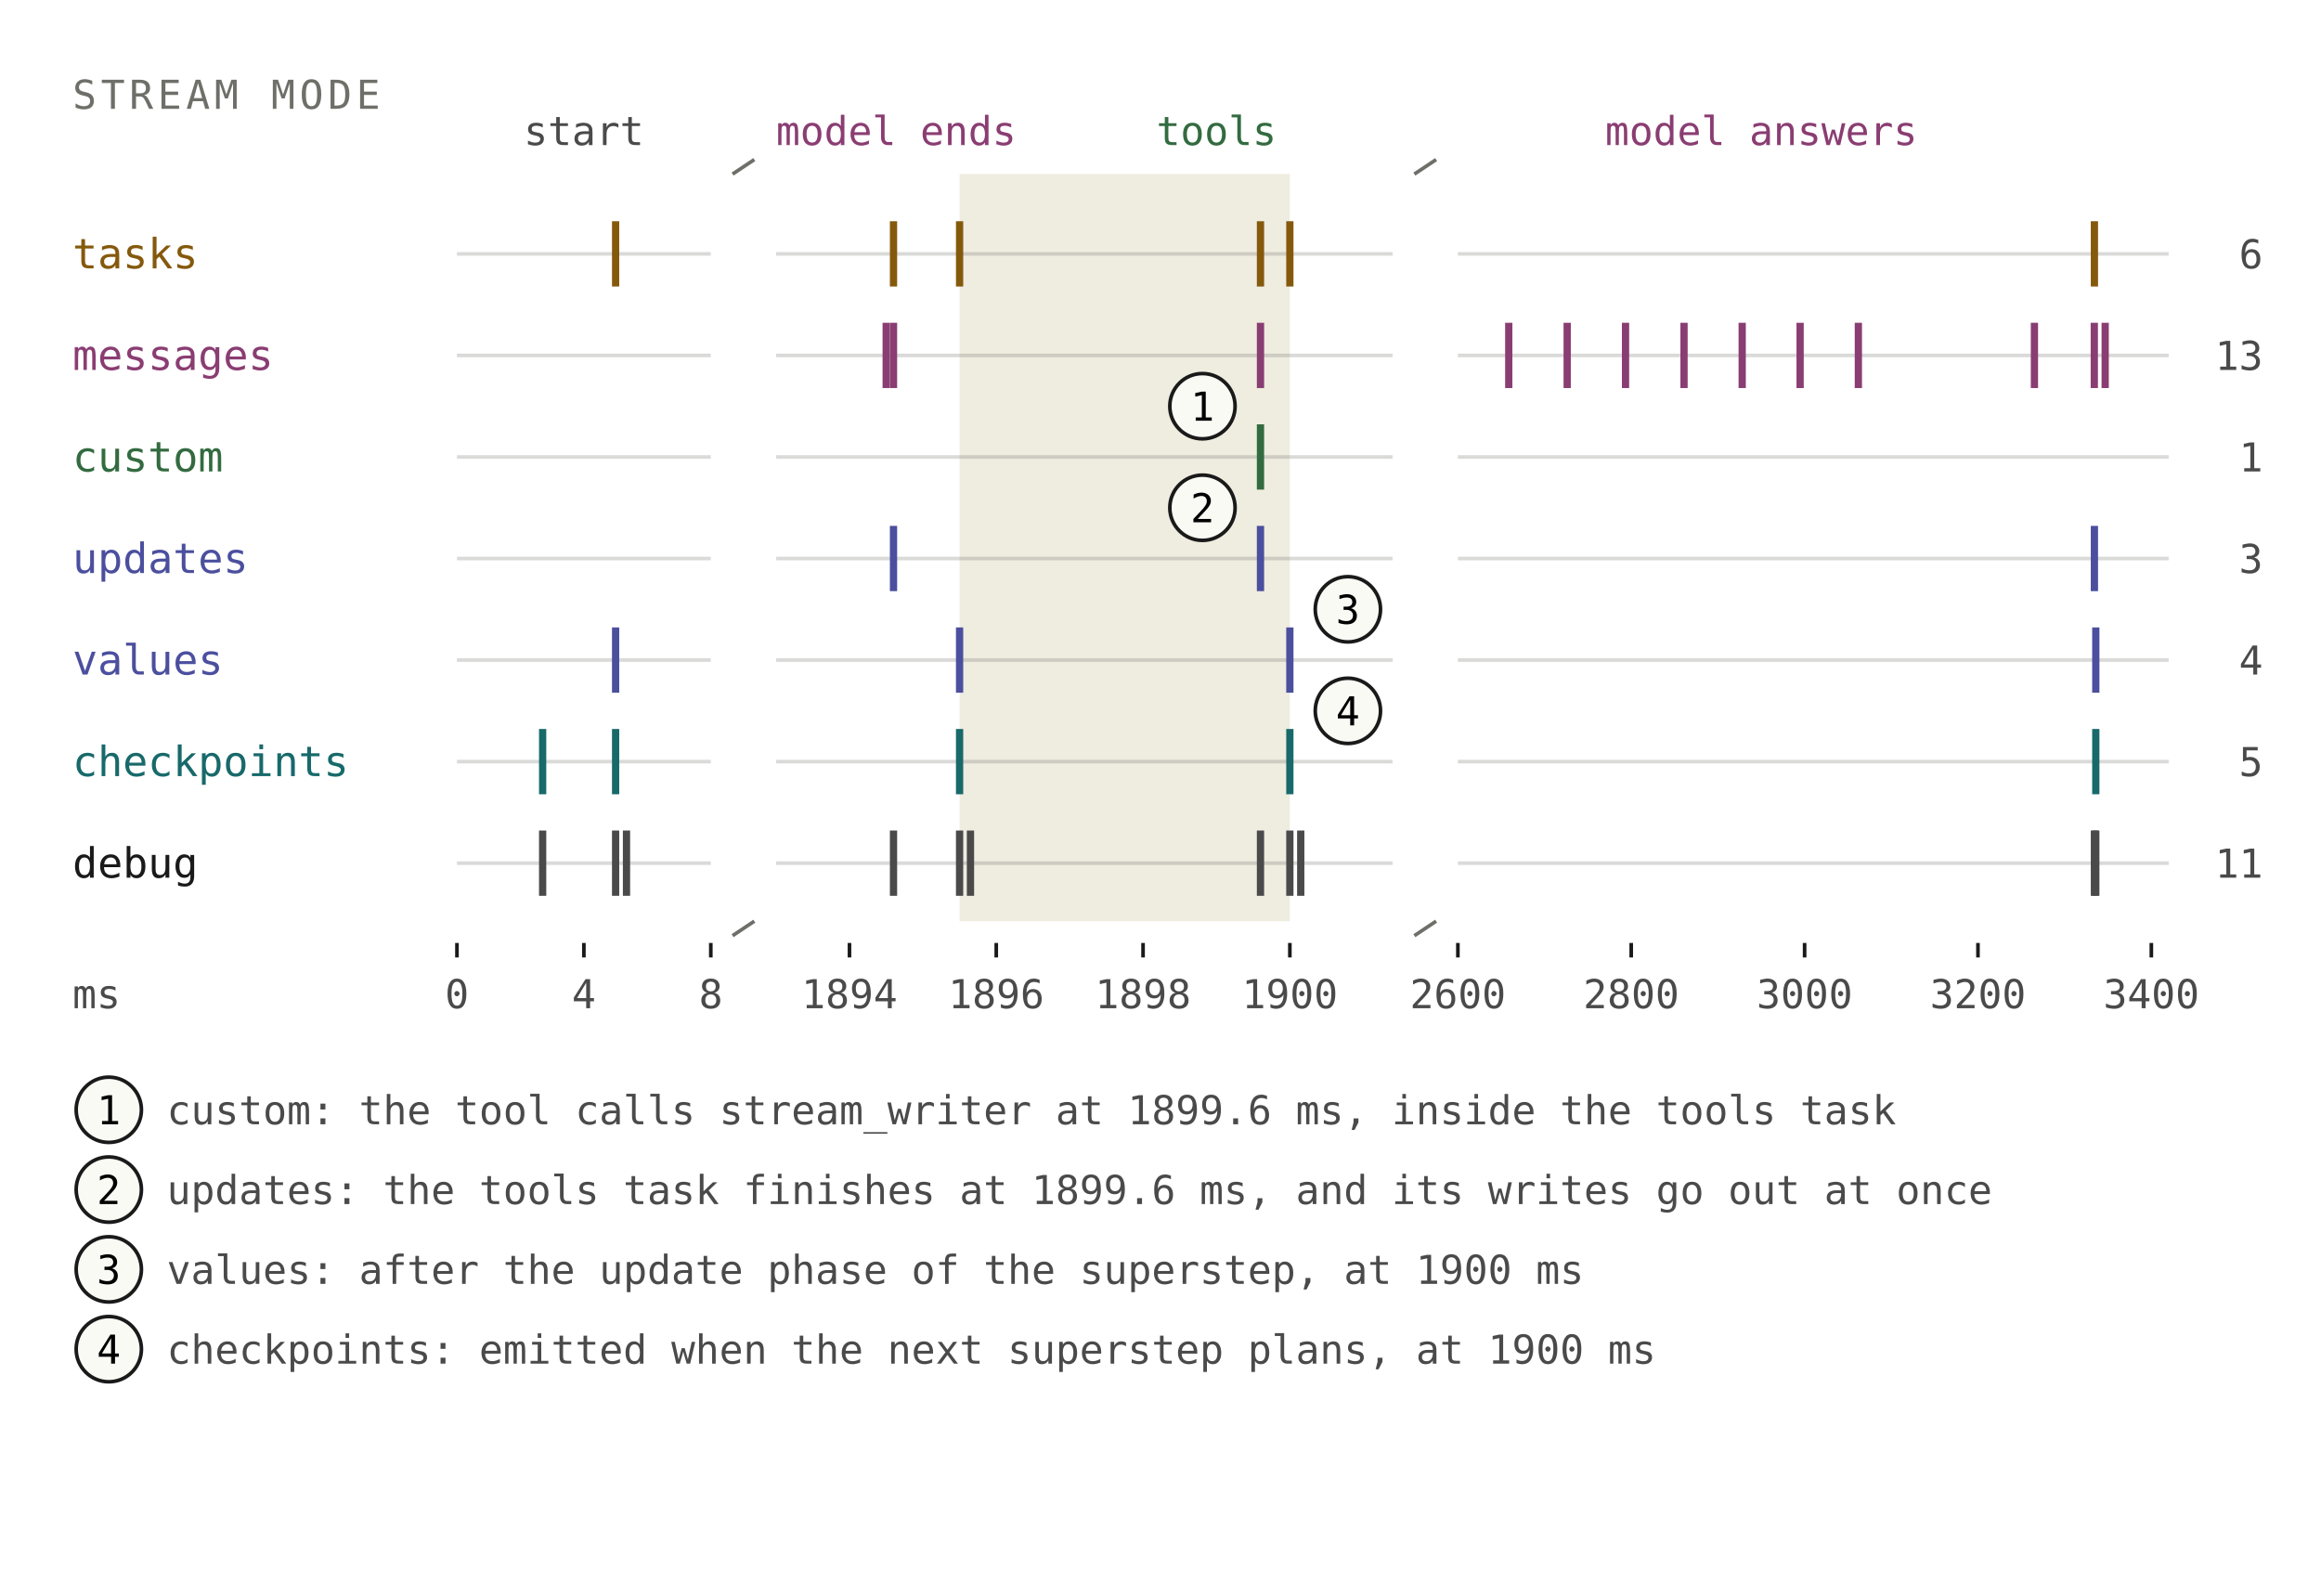
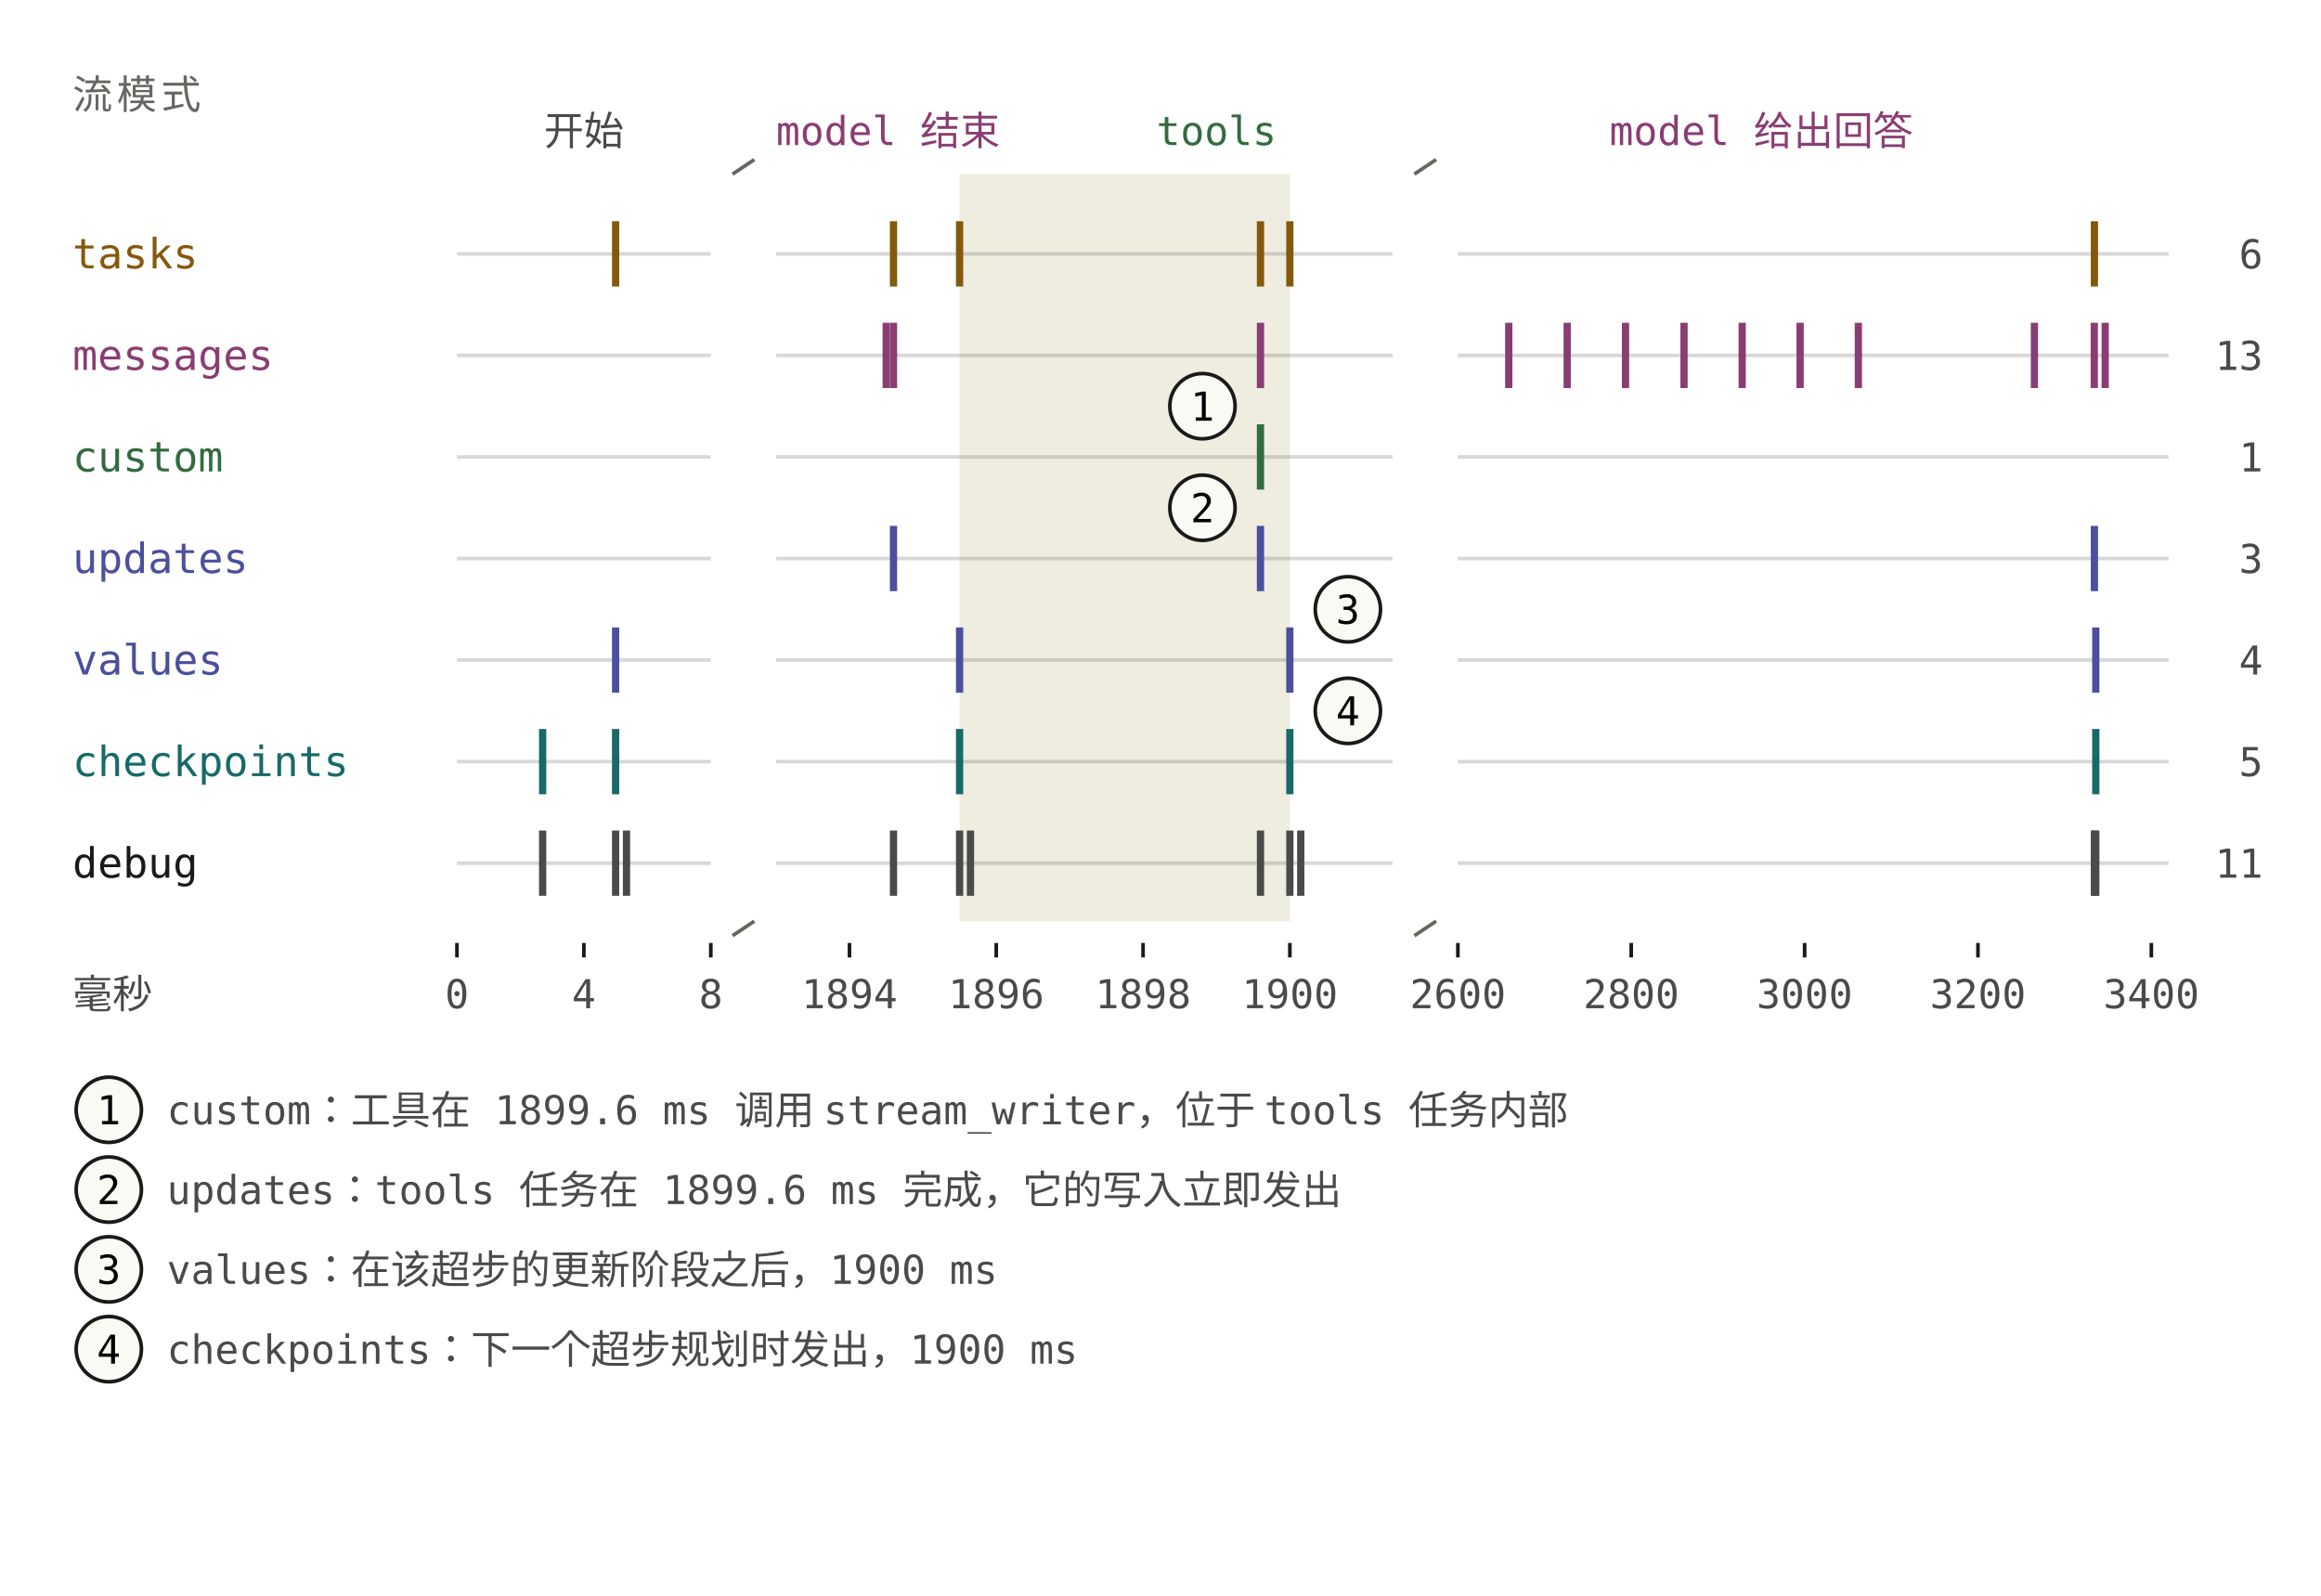
<svg xmlns="http://www.w3.org/2000/svg" viewBox="0 0 640 440" role="img" aria-labelledby="fig-2-5-title fig-2-5-desc" font-family="JetBrains Mono, ui-monospace, monospace">
-   <text x="20" y="30" font-size="11" letter-spacing="1.2" fill="var(--m-ink-mute, #6f6f6a)">STREAM MODE</text>
+   <text x="20" y="30" font-size="11" letter-spacing="1.2" fill="var(--m-ink-mute, #666660)">流模式</text>
  <rect x="264.6" y="48" width="91.07" height="206" fill="var(--m-code-bg, #efece0)" />
-   <line x1="202" y1="48" x2="208" y2="44" stroke="var(--m-ink-mute, #6f6f6a)" stroke-width="1" />
-   <line x1="202" y1="258" x2="208" y2="254" stroke="var(--m-ink-mute, #6f6f6a)" stroke-width="1" />
-   <line x1="390" y1="48" x2="396" y2="44" stroke="var(--m-ink-mute, #6f6f6a)" stroke-width="1" />
-   <line x1="390" y1="258" x2="396" y2="254" stroke="var(--m-ink-mute, #6f6f6a)" stroke-width="1" />
-   <text x="161" y="40" font-size="11" text-anchor="middle" fill="var(--m-ink-soft, #4a4a4a)">start</text>
-   <text x="214" y="40" font-size="11" fill="var(--m-plum-ink, #8a3d72)">model ends</text>
+   <line x1="202" y1="48" x2="208" y2="44" stroke="var(--m-ink-mute, #666660)" stroke-width="1" />
+   <line x1="202" y1="258" x2="208" y2="254" stroke="var(--m-ink-mute, #666660)" stroke-width="1" />
+   <line x1="390" y1="48" x2="396" y2="44" stroke="var(--m-ink-mute, #666660)" stroke-width="1" />
+   <line x1="390" y1="258" x2="396" y2="254" stroke="var(--m-ink-mute, #666660)" stroke-width="1" />
+   <text x="161" y="40" font-size="11" text-anchor="middle" fill="var(--m-ink-soft, #4a4a4a)">开始</text>
+   <text x="214" y="40" font-size="11" fill="var(--m-plum-ink, #8a3d72)">model 结束</text>
  <text x="335.43" y="40" font-size="11" text-anchor="middle" fill="var(--m-green-ink, #336b40)">tools</text>
-   <text x="485.66" y="40" font-size="11" text-anchor="middle" fill="var(--m-plum-ink, #8a3d72)">model answers</text>
+   <text x="485.66" y="40" font-size="11" text-anchor="middle" fill="var(--m-plum-ink, #8a3d72)">model 给出回答</text>
  <g data-beat="1">
    <animate attributeName="opacity" values="0;0;1" keyTimes="0;0;1" calcMode="spline" keySplines="0 0 1 1;0.23 1 0.32 1" dur="0.45s" begin="indefinite" fill="freeze" />
    <animateTransform attributeName="transform" type="translate" values="0 4;0 4;0 0" keyTimes="0;0;1" calcMode="spline" keySplines="0 0 1 1;0.23 1 0.32 1" dur="0.45s" begin="indefinite" fill="freeze" />
    <text x="20" y="74" font-size="11.5" fill="var(--m-amber-ink, #85590c)">tasks</text>
-     <line x1="126" y1="70" x2="196" y2="70" stroke="var(--m-ink-mute, #6f6f6a)" stroke-width="1" stroke-opacity="0.25" />
-     <line x1="214" y1="70" x2="384" y2="70" stroke="var(--m-ink-mute, #6f6f6a)" stroke-width="1" stroke-opacity="0.25" />
-     <line x1="402" y1="70" x2="598" y2="70" stroke="var(--m-ink-mute, #6f6f6a)" stroke-width="1" stroke-opacity="0.25" />
+     <line x1="126" y1="70" x2="196" y2="70" stroke="var(--m-ink-mute, #666660)" stroke-width="1" stroke-opacity="0.25" />
+     <line x1="214" y1="70" x2="384" y2="70" stroke="var(--m-ink-mute, #666660)" stroke-width="1" stroke-opacity="0.25" />
+     <line x1="402" y1="70" x2="598" y2="70" stroke="var(--m-ink-mute, #666660)" stroke-width="1" stroke-opacity="0.25" />
    <line x1="169.75" y1="61" x2="169.75" y2="79" stroke="var(--m-amber-ink, #85590c)" stroke-width="2" />
    <line x1="246.38" y1="61" x2="246.38" y2="79" stroke="var(--m-amber-ink, #85590c)" stroke-width="2" />
    <line x1="264.6" y1="61" x2="264.6" y2="79" stroke="var(--m-amber-ink, #85590c)" stroke-width="2" />
    <line x1="347.57" y1="61" x2="347.57" y2="79" stroke="var(--m-amber-ink, #85590c)" stroke-width="2" />
    <line x1="355.67" y1="61" x2="355.67" y2="79" stroke="var(--m-amber-ink, #85590c)" stroke-width="2" />
    <line x1="577.52" y1="61" x2="577.52" y2="79" stroke="var(--m-amber-ink, #85590c)" stroke-width="2" />
    <text x="624" y="74" font-size="11" text-anchor="end" fill="var(--m-ink-soft, #4a4a4a)">6</text>
  </g>
  <g data-beat="2">
    <animate attributeName="opacity" values="0;0;1" keyTimes="0;0.571;1" calcMode="spline" keySplines="0 0 1 1;0.23 1 0.32 1" dur="1.05s" begin="indefinite" fill="freeze" />
    <animateTransform attributeName="transform" type="translate" values="0 4;0 4;0 0" keyTimes="0;0.571;1" calcMode="spline" keySplines="0 0 1 1;0.23 1 0.32 1" dur="1.05s" begin="indefinite" fill="freeze" />
    <text x="20" y="102" font-size="11.5" fill="var(--m-plum-ink, #8a3d72)">messages</text>
-     <line x1="126" y1="98" x2="196" y2="98" stroke="var(--m-ink-mute, #6f6f6a)" stroke-width="1" stroke-opacity="0.25" />
-     <line x1="214" y1="98" x2="384" y2="98" stroke="var(--m-ink-mute, #6f6f6a)" stroke-width="1" stroke-opacity="0.25" />
-     <line x1="402" y1="98" x2="598" y2="98" stroke="var(--m-ink-mute, #6f6f6a)" stroke-width="1" stroke-opacity="0.25" />
+     <line x1="126" y1="98" x2="196" y2="98" stroke="var(--m-ink-mute, #666660)" stroke-width="1" stroke-opacity="0.25" />
+     <line x1="214" y1="98" x2="384" y2="98" stroke="var(--m-ink-mute, #666660)" stroke-width="1" stroke-opacity="0.25" />
+     <line x1="402" y1="98" x2="598" y2="98" stroke="var(--m-ink-mute, #666660)" stroke-width="1" stroke-opacity="0.25" />
    <line x1="244.36" y1="89" x2="244.36" y2="107" stroke="var(--m-plum-ink, #8a3d72)" stroke-width="2" />
    <line x1="246.38" y1="89" x2="246.38" y2="107" stroke="var(--m-plum-ink, #8a3d72)" stroke-width="2" />
    <line x1="347.57" y1="89" x2="347.57" y2="107" stroke="var(--m-plum-ink, #8a3d72)" stroke-width="2" />
    <line x1="416.03" y1="89" x2="416.03" y2="107" stroke="var(--m-plum-ink, #8a3d72)" stroke-width="2" />
    <line x1="432.14" y1="89" x2="432.14" y2="107" stroke="var(--m-plum-ink, #8a3d72)" stroke-width="2" />
    <line x1="448.23" y1="89" x2="448.23" y2="107" stroke="var(--m-plum-ink, #8a3d72)" stroke-width="2" />
    <line x1="464.36" y1="89" x2="464.36" y2="107" stroke="var(--m-plum-ink, #8a3d72)" stroke-width="2" />
    <line x1="480.4" y1="89" x2="480.4" y2="107" stroke="var(--m-plum-ink, #8a3d72)" stroke-width="2" />
    <line x1="496.37" y1="89" x2="496.37" y2="107" stroke="var(--m-plum-ink, #8a3d72)" stroke-width="2" />
    <line x1="512.43" y1="89" x2="512.43" y2="107" stroke="var(--m-plum-ink, #8a3d72)" stroke-width="2" />
    <line x1="560.98" y1="89" x2="560.98" y2="107" stroke="var(--m-plum-ink, #8a3d72)" stroke-width="2" />
    <line x1="577.49" y1="89" x2="577.49" y2="107" stroke="var(--m-plum-ink, #8a3d72)" stroke-width="2" />
    <line x1="580.49" y1="89" x2="580.49" y2="107" stroke="var(--m-plum-ink, #8a3d72)" stroke-width="2" />
    <text x="624" y="102" font-size="11" text-anchor="end" fill="var(--m-ink-soft, #4a4a4a)">13</text>
  </g>
  <g data-beat="3">
    <animate attributeName="opacity" values="0;0;1" keyTimes="0;0.727;1" calcMode="spline" keySplines="0 0 1 1;0.23 1 0.32 1" dur="1.65s" begin="indefinite" fill="freeze" />
    <animateTransform attributeName="transform" type="translate" values="0 4;0 4;0 0" keyTimes="0;0.727;1" calcMode="spline" keySplines="0 0 1 1;0.23 1 0.32 1" dur="1.65s" begin="indefinite" fill="freeze" />
    <text x="20" y="130" font-size="11.5" fill="var(--m-green-ink, #336b40)">custom</text>
-     <line x1="126" y1="126" x2="196" y2="126" stroke="var(--m-ink-mute, #6f6f6a)" stroke-width="1" stroke-opacity="0.25" />
-     <line x1="214" y1="126" x2="384" y2="126" stroke="var(--m-ink-mute, #6f6f6a)" stroke-width="1" stroke-opacity="0.25" />
-     <line x1="402" y1="126" x2="598" y2="126" stroke="var(--m-ink-mute, #6f6f6a)" stroke-width="1" stroke-opacity="0.25" />
+     <line x1="126" y1="126" x2="196" y2="126" stroke="var(--m-ink-mute, #666660)" stroke-width="1" stroke-opacity="0.25" />
+     <line x1="214" y1="126" x2="384" y2="126" stroke="var(--m-ink-mute, #666660)" stroke-width="1" stroke-opacity="0.25" />
+     <line x1="402" y1="126" x2="598" y2="126" stroke="var(--m-ink-mute, #666660)" stroke-width="1" stroke-opacity="0.25" />
    <line x1="347.57" y1="117" x2="347.57" y2="135" stroke="var(--m-green-ink, #336b40)" stroke-width="2" />
    <text x="624" y="130" font-size="11" text-anchor="end" fill="var(--m-ink-soft, #4a4a4a)">1</text>
  </g>
  <g data-beat="4">
    <animate attributeName="opacity" values="0;0;1" keyTimes="0;0.8;1" calcMode="spline" keySplines="0 0 1 1;0.23 1 0.32 1" dur="2.25s" begin="indefinite" fill="freeze" />
    <animateTransform attributeName="transform" type="translate" values="0 4;0 4;0 0" keyTimes="0;0.8;1" calcMode="spline" keySplines="0 0 1 1;0.23 1 0.32 1" dur="2.25s" begin="indefinite" fill="freeze" />
    <text x="20" y="158" font-size="11.5" fill="var(--m-indigo-ink, #4b4f9e)">updates</text>
-     <line x1="126" y1="154" x2="196" y2="154" stroke="var(--m-ink-mute, #6f6f6a)" stroke-width="1" stroke-opacity="0.25" />
-     <line x1="214" y1="154" x2="384" y2="154" stroke="var(--m-ink-mute, #6f6f6a)" stroke-width="1" stroke-opacity="0.25" />
-     <line x1="402" y1="154" x2="598" y2="154" stroke="var(--m-ink-mute, #6f6f6a)" stroke-width="1" stroke-opacity="0.25" />
+     <line x1="126" y1="154" x2="196" y2="154" stroke="var(--m-ink-mute, #666660)" stroke-width="1" stroke-opacity="0.25" />
+     <line x1="214" y1="154" x2="384" y2="154" stroke="var(--m-ink-mute, #666660)" stroke-width="1" stroke-opacity="0.25" />
+     <line x1="402" y1="154" x2="598" y2="154" stroke="var(--m-ink-mute, #666660)" stroke-width="1" stroke-opacity="0.25" />
    <line x1="246.38" y1="145" x2="246.38" y2="163" stroke="var(--m-indigo-ink, #4b4f9e)" stroke-width="2" />
    <line x1="347.57" y1="145" x2="347.57" y2="163" stroke="var(--m-indigo-ink, #4b4f9e)" stroke-width="2" />
    <line x1="577.52" y1="145" x2="577.52" y2="163" stroke="var(--m-indigo-ink, #4b4f9e)" stroke-width="2" />
    <text x="624" y="158" font-size="11" text-anchor="end" fill="var(--m-ink-soft, #4a4a4a)">3</text>
  </g>
  <g data-beat="5">
    <animate attributeName="opacity" values="0;0;1" keyTimes="0;0.842;1" calcMode="spline" keySplines="0 0 1 1;0.23 1 0.32 1" dur="2.85s" begin="indefinite" fill="freeze" />
    <animateTransform attributeName="transform" type="translate" values="0 4;0 4;0 0" keyTimes="0;0.842;1" calcMode="spline" keySplines="0 0 1 1;0.23 1 0.32 1" dur="2.85s" begin="indefinite" fill="freeze" />
    <text x="20" y="186" font-size="11.5" fill="var(--m-indigo-ink, #4b4f9e)">values</text>
-     <line x1="126" y1="182" x2="196" y2="182" stroke="var(--m-ink-mute, #6f6f6a)" stroke-width="1" stroke-opacity="0.25" />
-     <line x1="214" y1="182" x2="384" y2="182" stroke="var(--m-ink-mute, #6f6f6a)" stroke-width="1" stroke-opacity="0.25" />
-     <line x1="402" y1="182" x2="598" y2="182" stroke="var(--m-ink-mute, #6f6f6a)" stroke-width="1" stroke-opacity="0.25" />
+     <line x1="126" y1="182" x2="196" y2="182" stroke="var(--m-ink-mute, #666660)" stroke-width="1" stroke-opacity="0.25" />
+     <line x1="214" y1="182" x2="384" y2="182" stroke="var(--m-ink-mute, #666660)" stroke-width="1" stroke-opacity="0.25" />
+     <line x1="402" y1="182" x2="598" y2="182" stroke="var(--m-ink-mute, #666660)" stroke-width="1" stroke-opacity="0.25" />
    <line x1="169.75" y1="173" x2="169.75" y2="191" stroke="var(--m-indigo-ink, #4b4f9e)" stroke-width="2" />
    <line x1="264.6" y1="173" x2="264.6" y2="191" stroke="var(--m-indigo-ink, #4b4f9e)" stroke-width="2" />
    <line x1="355.67" y1="173" x2="355.67" y2="191" stroke="var(--m-indigo-ink, #4b4f9e)" stroke-width="2" />
    <line x1="577.9" y1="173" x2="577.9" y2="191" stroke="var(--m-indigo-ink, #4b4f9e)" stroke-width="2" />
    <text x="624" y="186" font-size="11" text-anchor="end" fill="var(--m-ink-soft, #4a4a4a)">4</text>
  </g>
  <g data-beat="6">
    <animate attributeName="opacity" values="0;0;1" keyTimes="0;0.87;1" calcMode="spline" keySplines="0 0 1 1;0.23 1 0.32 1" dur="3.45s" begin="indefinite" fill="freeze" />
    <animateTransform attributeName="transform" type="translate" values="0 4;0 4;0 0" keyTimes="0;0.87;1" calcMode="spline" keySplines="0 0 1 1;0.23 1 0.32 1" dur="3.45s" begin="indefinite" fill="freeze" />
    <text x="20" y="214" font-size="11.5" fill="var(--m-teal-ink, #18696a)">checkpoints</text>
-     <line x1="126" y1="210" x2="196" y2="210" stroke="var(--m-ink-mute, #6f6f6a)" stroke-width="1" stroke-opacity="0.25" />
-     <line x1="214" y1="210" x2="384" y2="210" stroke="var(--m-ink-mute, #6f6f6a)" stroke-width="1" stroke-opacity="0.25" />
-     <line x1="402" y1="210" x2="598" y2="210" stroke="var(--m-ink-mute, #6f6f6a)" stroke-width="1" stroke-opacity="0.25" />
+     <line x1="126" y1="210" x2="196" y2="210" stroke="var(--m-ink-mute, #666660)" stroke-width="1" stroke-opacity="0.25" />
+     <line x1="214" y1="210" x2="384" y2="210" stroke="var(--m-ink-mute, #666660)" stroke-width="1" stroke-opacity="0.25" />
+     <line x1="402" y1="210" x2="598" y2="210" stroke="var(--m-ink-mute, #666660)" stroke-width="1" stroke-opacity="0.25" />
    <line x1="149.63" y1="201" x2="149.63" y2="219" stroke="var(--m-teal-ink, #18696a)" stroke-width="2" />
    <line x1="169.75" y1="201" x2="169.75" y2="219" stroke="var(--m-teal-ink, #18696a)" stroke-width="2" />
    <line x1="264.6" y1="201" x2="264.6" y2="219" stroke="var(--m-teal-ink, #18696a)" stroke-width="2" />
    <line x1="355.67" y1="201" x2="355.67" y2="219" stroke="var(--m-teal-ink, #18696a)" stroke-width="2" />
    <line x1="577.9" y1="201" x2="577.9" y2="219" stroke="var(--m-teal-ink, #18696a)" stroke-width="2" />
    <text x="624" y="214" font-size="11" text-anchor="end" fill="var(--m-ink-soft, #4a4a4a)">5</text>
  </g>
  <g data-beat="7">
    <animate attributeName="opacity" values="0;0;1" keyTimes="0;0.889;1" calcMode="spline" keySplines="0 0 1 1;0.23 1 0.32 1" dur="4.05s" begin="indefinite" fill="freeze" />
    <animateTransform attributeName="transform" type="translate" values="0 4;0 4;0 0" keyTimes="0;0.889;1" calcMode="spline" keySplines="0 0 1 1;0.23 1 0.32 1" dur="4.05s" begin="indefinite" fill="freeze" />
    <text x="20" y="242" font-size="11.5" fill="var(--m-ink, #1a1a1a)">debug</text>
-     <line x1="126" y1="238" x2="196" y2="238" stroke="var(--m-ink-mute, #6f6f6a)" stroke-width="1" stroke-opacity="0.25" />
-     <line x1="214" y1="238" x2="384" y2="238" stroke="var(--m-ink-mute, #6f6f6a)" stroke-width="1" stroke-opacity="0.25" />
-     <line x1="402" y1="238" x2="598" y2="238" stroke="var(--m-ink-mute, #6f6f6a)" stroke-width="1" stroke-opacity="0.25" />
+     <line x1="126" y1="238" x2="196" y2="238" stroke="var(--m-ink-mute, #666660)" stroke-width="1" stroke-opacity="0.25" />
+     <line x1="214" y1="238" x2="384" y2="238" stroke="var(--m-ink-mute, #666660)" stroke-width="1" stroke-opacity="0.25" />
+     <line x1="402" y1="238" x2="598" y2="238" stroke="var(--m-ink-mute, #666660)" stroke-width="1" stroke-opacity="0.25" />
    <line x1="149.63" y1="229" x2="149.63" y2="247" stroke="var(--m-ink-soft, #4a4a4a)" stroke-width="2" />
    <line x1="169.75" y1="229" x2="169.75" y2="247" stroke="var(--m-ink-soft, #4a4a4a)" stroke-width="2" />
    <line x1="172.75" y1="229" x2="172.75" y2="247" stroke="var(--m-ink-soft, #4a4a4a)" stroke-width="2" />
    <line x1="246.38" y1="229" x2="246.38" y2="247" stroke="var(--m-ink-soft, #4a4a4a)" stroke-width="2" />
    <line x1="264.6" y1="229" x2="264.6" y2="247" stroke="var(--m-ink-soft, #4a4a4a)" stroke-width="2" />
    <line x1="267.6" y1="229" x2="267.6" y2="247" stroke="var(--m-ink-soft, #4a4a4a)" stroke-width="2" />
    <line x1="347.57" y1="229" x2="347.57" y2="247" stroke="var(--m-ink-soft, #4a4a4a)" stroke-width="2" />
    <line x1="355.67" y1="229" x2="355.67" y2="247" stroke="var(--m-ink-soft, #4a4a4a)" stroke-width="2" />
    <line x1="358.67" y1="229" x2="358.67" y2="247" stroke="var(--m-ink-soft, #4a4a4a)" stroke-width="2" />
    <line x1="577.52" y1="229" x2="577.52" y2="247" stroke="var(--m-ink-soft, #4a4a4a)" stroke-width="2" />
    <line x1="577.9" y1="229" x2="577.9" y2="247" stroke="var(--m-ink-soft, #4a4a4a)" stroke-width="2" />
    <text x="624" y="242" font-size="11" text-anchor="end" fill="var(--m-ink-soft, #4a4a4a)">11</text>
    <line x1="126" y1="260" x2="126" y2="264" stroke="var(--m-ink, #1a1a1a)" stroke-width="1" />
    <text x="126" y="278" font-size="11" text-anchor="middle" fill="var(--m-ink-soft, #4a4a4a)">0</text>
    <line x1="161" y1="260" x2="161" y2="264" stroke="var(--m-ink, #1a1a1a)" stroke-width="1" />
    <text x="161" y="278" font-size="11" text-anchor="middle" fill="var(--m-ink-soft, #4a4a4a)">4</text>
    <line x1="196" y1="260" x2="196" y2="264" stroke="var(--m-ink, #1a1a1a)" stroke-width="1" />
    <text x="196" y="278" font-size="11" text-anchor="middle" fill="var(--m-ink-soft, #4a4a4a)">8</text>
    <line x1="234.24" y1="260" x2="234.24" y2="264" stroke="var(--m-ink, #1a1a1a)" stroke-width="1" />
    <text x="234.24" y="278" font-size="11" text-anchor="middle" fill="var(--m-ink-soft, #4a4a4a)">1894</text>
    <line x1="274.71" y1="260" x2="274.71" y2="264" stroke="var(--m-ink, #1a1a1a)" stroke-width="1" />
    <text x="274.71" y="278" font-size="11" text-anchor="middle" fill="var(--m-ink-soft, #4a4a4a)">1896</text>
    <line x1="315.19" y1="260" x2="315.19" y2="264" stroke="var(--m-ink, #1a1a1a)" stroke-width="1" />
    <text x="315.19" y="278" font-size="11" text-anchor="middle" fill="var(--m-ink-soft, #4a4a4a)">1898</text>
    <line x1="355.67" y1="260" x2="355.67" y2="264" stroke="var(--m-ink, #1a1a1a)" stroke-width="1" />
    <text x="355.67" y="278" font-size="11" text-anchor="middle" fill="var(--m-ink-soft, #4a4a4a)">1900</text>
    <line x1="402" y1="260" x2="402" y2="264" stroke="var(--m-ink, #1a1a1a)" stroke-width="1" />
    <text x="402" y="278" font-size="11" text-anchor="middle" fill="var(--m-ink-soft, #4a4a4a)">2600</text>
    <line x1="449.8" y1="260" x2="449.8" y2="264" stroke="var(--m-ink, #1a1a1a)" stroke-width="1" />
    <text x="449.8" y="278" font-size="11" text-anchor="middle" fill="var(--m-ink-soft, #4a4a4a)">2800</text>
    <line x1="497.61" y1="260" x2="497.61" y2="264" stroke="var(--m-ink, #1a1a1a)" stroke-width="1" />
    <text x="497.61" y="278" font-size="11" text-anchor="middle" fill="var(--m-ink-soft, #4a4a4a)">3000</text>
    <line x1="545.41" y1="260" x2="545.41" y2="264" stroke="var(--m-ink, #1a1a1a)" stroke-width="1" />
    <text x="545.41" y="278" font-size="11" text-anchor="middle" fill="var(--m-ink-soft, #4a4a4a)">3200</text>
    <line x1="593.22" y1="260" x2="593.22" y2="264" stroke="var(--m-ink, #1a1a1a)" stroke-width="1" />
    <text x="593.22" y="278" font-size="11" text-anchor="middle" fill="var(--m-ink-soft, #4a4a4a)">3400</text>
-     <text x="20" y="278" font-size="11" fill="var(--m-ink-soft, #4a4a4a)">ms</text>
+     <text x="20" y="278" font-size="11" fill="var(--m-ink-soft, #4a4a4a)">毫秒</text>
  </g>
  <g data-beat="8">
    <animate attributeName="opacity" values="0;0;1" keyTimes="0;0.903;1" calcMode="spline" keySplines="0 0 1 1;0.23 1 0.32 1" dur="4.65s" begin="indefinite" fill="freeze" />
    <animateTransform attributeName="transform" type="translate" values="0 4;0 4;0 0" keyTimes="0;0.903;1" calcMode="spline" keySplines="0 0 1 1;0.23 1 0.32 1" dur="4.65s" begin="indefinite" fill="freeze" />
    <circle cx="331.57" cy="112" r="9" fill="var(--m-paper, #fafaf5)" stroke="var(--m-ink, #1a1a1a)" stroke-width="1" />
    <text x="331.57" y="116" font-size="11" text-anchor="middle">1</text>
    <circle cx="331.57" cy="140" r="9" fill="var(--m-paper, #fafaf5)" stroke="var(--m-ink, #1a1a1a)" stroke-width="1" />
    <text x="331.57" y="144" font-size="11" text-anchor="middle">2</text>
    <circle cx="371.67" cy="168" r="9" fill="var(--m-paper, #fafaf5)" stroke="var(--m-ink, #1a1a1a)" stroke-width="1" />
    <text x="371.67" y="172" font-size="11" text-anchor="middle">3</text>
    <circle cx="371.67" cy="196" r="9" fill="var(--m-paper, #fafaf5)" stroke="var(--m-ink, #1a1a1a)" stroke-width="1" />
    <text x="371.67" y="200" font-size="11" text-anchor="middle">4</text>
  </g>
  <circle cx="30" cy="306" r="9" fill="var(--m-paper, #fafaf5)" stroke="var(--m-ink, #1a1a1a)" stroke-width="1" />
  <text x="30" y="310" font-size="11" text-anchor="middle">1</text>
-   <text x="46" y="310" font-size="11" class="m-serif" fill="var(--m-ink-soft, #4a4a4a)">custom: the tool calls stream_writer at 1899.6 ms, inside the tools task</text>
+   <text x="46" y="310" font-size="11" class="m-serif" fill="var(--m-ink-soft, #4a4a4a)">custom：工具在 1899.6 ms 调用 stream_writer，位于 tools 任务内部</text>
  <circle cx="30" cy="328" r="9" fill="var(--m-paper, #fafaf5)" stroke="var(--m-ink, #1a1a1a)" stroke-width="1" />
  <text x="30" y="332" font-size="11" text-anchor="middle">2</text>
-   <text x="46" y="332" font-size="11" class="m-serif" fill="var(--m-ink-soft, #4a4a4a)">updates: the tools task finishes at 1899.6 ms, and its writes go out at once</text>
+   <text x="46" y="332" font-size="11" class="m-serif" fill="var(--m-ink-soft, #4a4a4a)">updates：tools 任务在 1899.6 ms 完成，它的写入立即发出</text>
  <circle cx="30" cy="350" r="9" fill="var(--m-paper, #fafaf5)" stroke="var(--m-ink, #1a1a1a)" stroke-width="1" />
  <text x="30" y="354" font-size="11" text-anchor="middle">3</text>
-   <text x="46" y="354" font-size="11" class="m-serif" fill="var(--m-ink-soft, #4a4a4a)">values: after the update phase of the superstep, at 1900 ms</text>
+   <text x="46" y="354" font-size="11" class="m-serif" fill="var(--m-ink-soft, #4a4a4a)">values：在该超步的更新阶段之后，1900 ms</text>
  <circle cx="30" cy="372" r="9" fill="var(--m-paper, #fafaf5)" stroke="var(--m-ink, #1a1a1a)" stroke-width="1" />
  <text x="30" y="376" font-size="11" text-anchor="middle">4</text>
-   <text x="46" y="376" font-size="11" class="m-serif" fill="var(--m-ink-soft, #4a4a4a)">checkpoints: emitted when the next superstep plans, at 1900 ms</text>
+   <text x="46" y="376" font-size="11" class="m-serif" fill="var(--m-ink-soft, #4a4a4a)">checkpoints：下一个超步规划时发出，1900 ms</text>
</svg>
